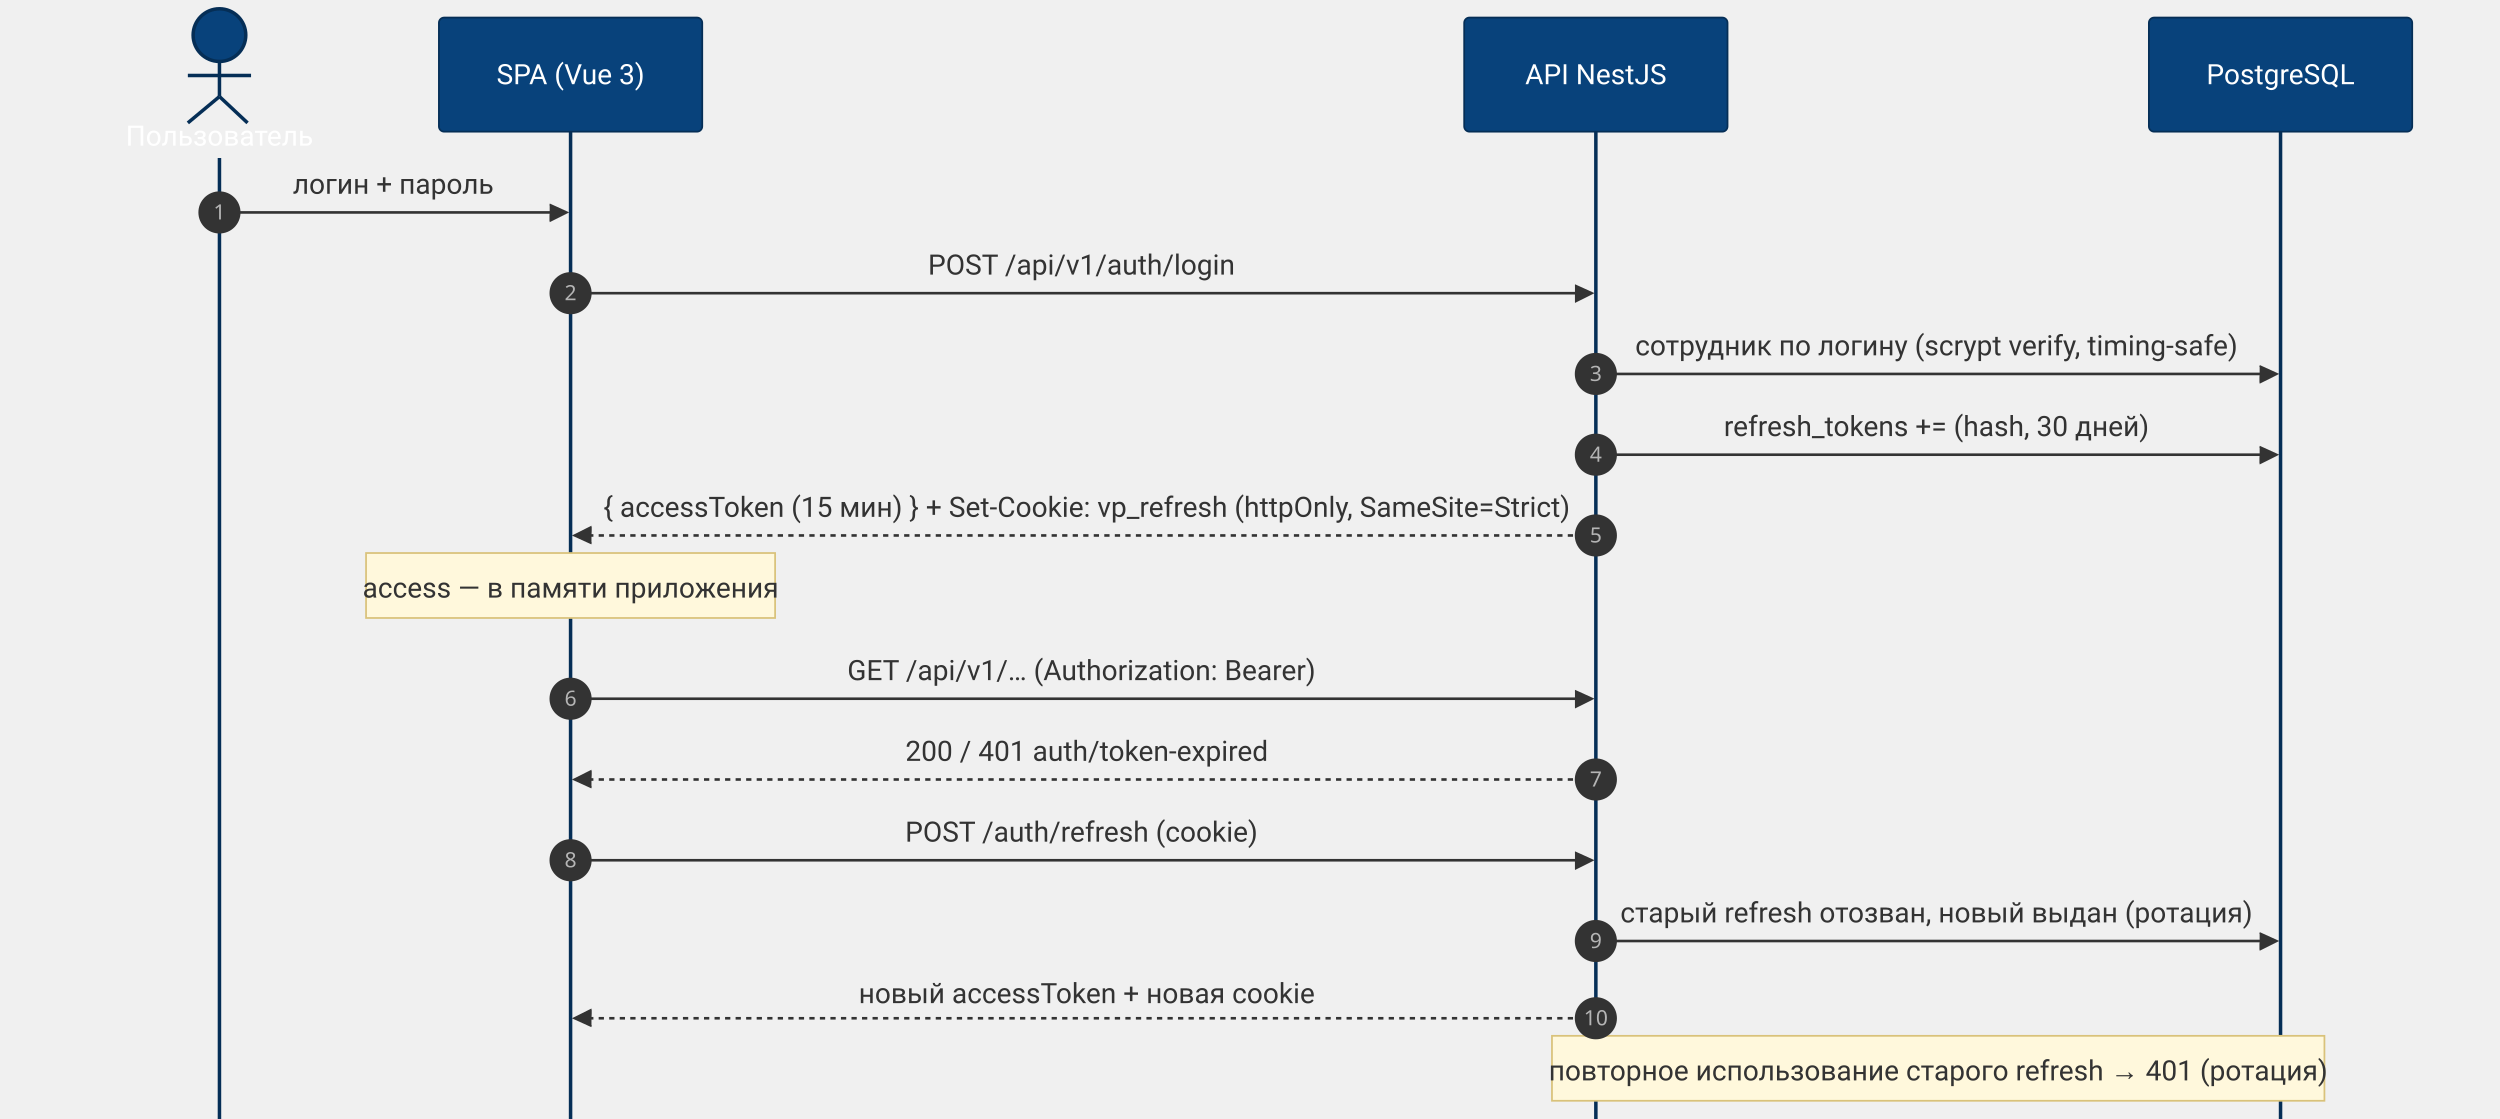
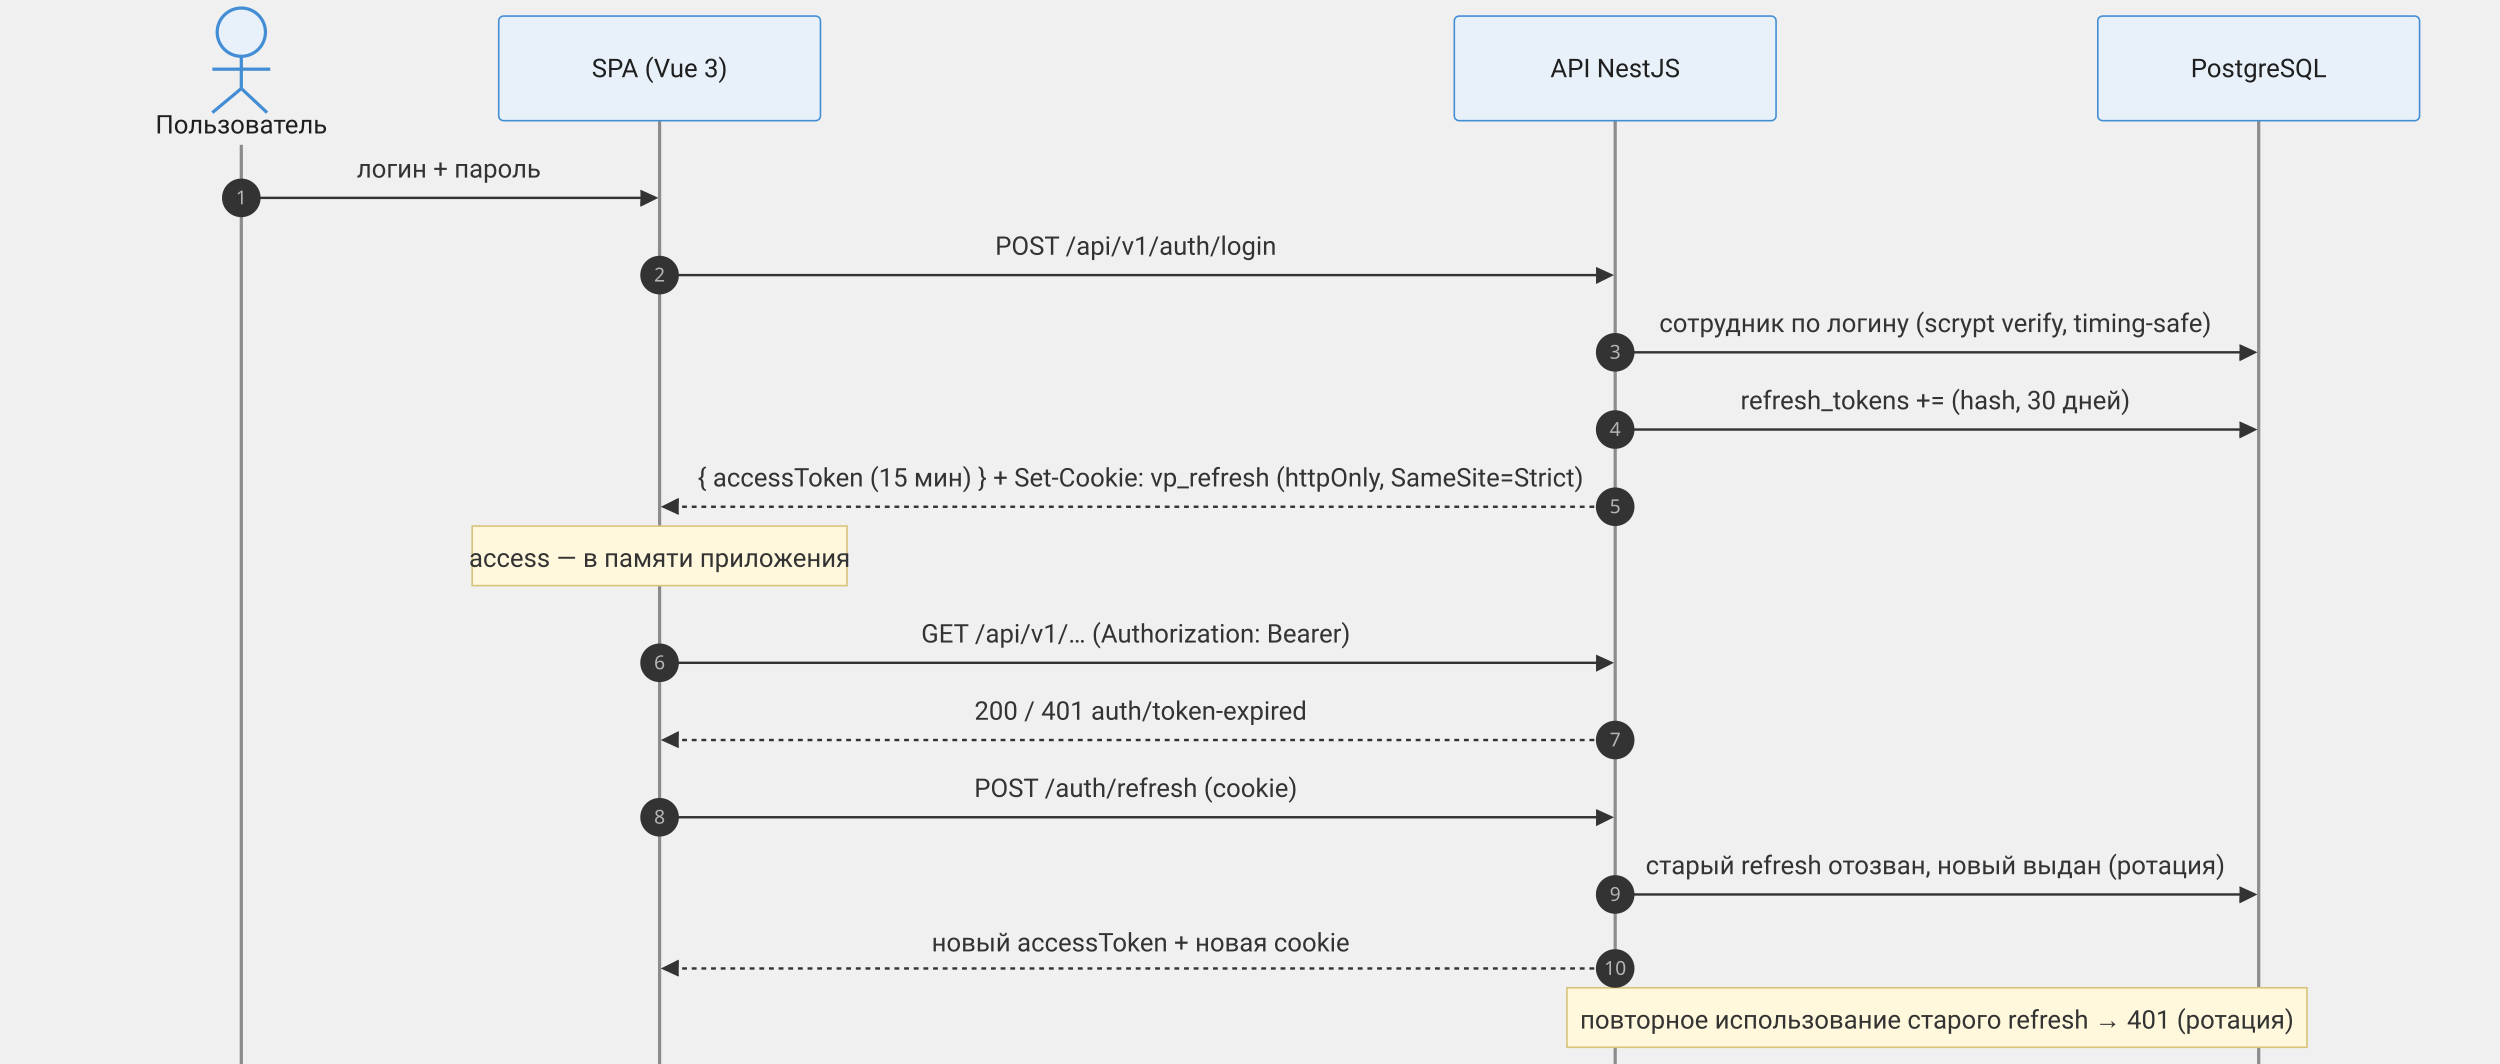
- <svg xmlns="http://www.w3.org/2000/svg" id="my-svg" width="100%" style="max-width: 1424px; background-color: white;" viewBox="-50 -10 1424 637" role="graphics-document document" aria-roledescription="sequence">
+ <svg xmlns="http://www.w3.org/2000/svg" id="my-svg" width="1554" height="661" viewBox="-50 -10 1554 661" role="graphics-document document" aria-roledescription="sequence" style="background-color: white;">
  <g>
-     <line id="actor3" x1="1249" y1="65" x2="1249" y2="2000" class="actor-line 200" stroke-width="0.5px" stroke="#999" name="DB" data-et="life-line" data-id="DB" />
+     <line id="actor3" x1="1354" y1="65" x2="1354" y2="2000" class="actor-line 200" stroke-width="0.5px" stroke="#999" name="DB" data-et="life-line" data-id="DB" />
    <g id="root-3" data-et="participant" data-type="participant" data-id="DB">
-       <rect x="1174" y="0" fill="#eaeaea" stroke="#666" width="150" height="65" name="DB" rx="3" ry="3" class="actor actor-top" />
-       <text x="1249" y="32.5" dominant-baseline="central" alignment-baseline="central" class="actor actor-box" style="text-anchor: middle; font-size: 16px; font-weight: 400;">
-         <tspan x="1249" dy="0">PostgreSQL</tspan>
+       <rect x="1254" y="0" fill="#eaeaea" stroke="#666" width="200" height="65" name="DB" rx="3" ry="3" class="actor actor-top" />
+       <text x="1354" y="32.5" dominant-baseline="central" alignment-baseline="central" class="actor actor-box" style="text-anchor: middle; font-size: 16px; font-weight: 400;">
+         <tspan x="1354" dy="0">PostgreSQL</tspan>
      </text>
    </g>
  </g>
  <g>
-     <line id="actor2" x1="859" y1="65" x2="859" y2="2000" class="actor-line 200" stroke-width="0.5px" stroke="#999" name="S" data-et="life-line" data-id="S" />
+     <line id="actor2" x1="954" y1="65" x2="954" y2="2000" class="actor-line 200" stroke-width="0.5px" stroke="#999" name="S" data-et="life-line" data-id="S" />
    <g id="root-2" data-et="participant" data-type="participant" data-id="S">
-       <rect x="784" y="0" fill="#eaeaea" stroke="#666" width="150" height="65" name="S" rx="3" ry="3" class="actor actor-top" />
-       <text x="859" y="32.5" dominant-baseline="central" alignment-baseline="central" class="actor actor-box" style="text-anchor: middle; font-size: 16px; font-weight: 400;">
-         <tspan x="859" dy="0">API NestJS</tspan>
+       <rect x="854" y="0" fill="#eaeaea" stroke="#666" width="200" height="65" name="S" rx="3" ry="3" class="actor actor-top" />
+       <text x="954" y="32.5" dominant-baseline="central" alignment-baseline="central" class="actor actor-box" style="text-anchor: middle; font-size: 16px; font-weight: 400;">
+         <tspan x="954" dy="0">API NestJS</tspan>
      </text>
    </g>
  </g>
  <g>
-     <line id="actor1" x1="275" y1="65" x2="275" y2="2000" class="actor-line 200" stroke-width="0.5px" stroke="#999" name="W" data-et="life-line" data-id="W" />
+     <line id="actor1" x1="360" y1="65" x2="360" y2="2000" class="actor-line 200" stroke-width="0.5px" stroke="#999" name="W" data-et="life-line" data-id="W" />
    <g id="root-1" data-et="participant" data-type="participant" data-id="W">
-       <rect x="200" y="0" fill="#eaeaea" stroke="#666" width="150" height="65" name="W" rx="3" ry="3" class="actor actor-top" />
-       <text x="275" y="32.5" dominant-baseline="central" alignment-baseline="central" class="actor actor-box" style="text-anchor: middle; font-size: 16px; font-weight: 400;">
-         <tspan x="275" dy="0">SPA (Vue 3)</tspan>
+       <rect x="260" y="0" fill="#eaeaea" stroke="#666" width="200" height="65" name="W" rx="3" ry="3" class="actor actor-top" />
+       <text x="360" y="32.5" dominant-baseline="central" alignment-baseline="central" class="actor actor-box" style="text-anchor: middle; font-size: 16px; font-weight: 400;">
+         <tspan x="360" dy="0">SPA (Vue 3)</tspan>
      </text>
    </g>
  </g>
  <g>
-     <line id="actor0" x1="75" y1="80" x2="75" y2="2000" class="actor-line 200" stroke-width="0.5px" stroke="#999" name="U" data-et="life-line" data-id="U" />
+     <line id="actor0" x1="100" y1="80" x2="100" y2="2000" class="actor-line 200" stroke-width="0.5px" stroke="#999" name="U" data-et="life-line" data-id="U" />
  </g>
-   <style>#my-svg{font-family:-apple-system,Segoe UI,Roboto,Arial,sans-serif;font-size:14px;fill:#1F1F1F;}@keyframes edge-animation-frame{from{stroke-dashoffset:0;}}@keyframes dash{to{stroke-dashoffset:0;}}#my-svg .edge-animation-slow{stroke-dasharray:9,5!important;stroke-dashoffset:900;animation:dash 50s linear infinite;stroke-linecap:round;}#my-svg .edge-animation-fast{stroke-dasharray:9,5!important;stroke-dashoffset:900;animation:dash 20s linear infinite;stroke-linecap:round;}#my-svg .error-icon{fill:hsl(30, 64.286%, 99.51%);}#my-svg .error-text{fill:rgb(0.446, 1.25, 2.054);stroke:rgb(0.446, 1.25, 2.054);}#my-svg .edge-thickness-normal{stroke-width:1px;}#my-svg .edge-thickness-thick{stroke-width:3.5px;}#my-svg .edge-pattern-solid{stroke-dasharray:0;}#my-svg .edge-thickness-invisible{stroke-width:0;fill:none;}#my-svg .edge-pattern-dashed{stroke-dasharray:3;}#my-svg .edge-pattern-dotted{stroke-dasharray:2;}#my-svg .marker{fill:#4A4A4A;stroke:#4A4A4A;}#my-svg .marker.cross{stroke:#4A4A4A;}#my-svg svg{font-family:-apple-system,Segoe UI,Roboto,Arial,sans-serif;font-size:14px;}#my-svg p{margin:0;}#my-svg .actor{stroke:#052E56;fill:#08427B;stroke-width:1;}#my-svg rect.actor.outer-path[data-look="neo"]{filter:drop-shadow( 1px 2px 2px rgba(185,185,185,1));}#my-svg rect.note[data-look="neo"]{stroke:#D9C27A;fill:#FFF8DC;filter:drop-shadow( 1px 2px 2px rgba(185,185,185,1));}#my-svg text.actor&gt;tspan{fill:#ffffff;stroke:none;}#my-svg .actor-line{stroke:#052E56;}#my-svg .innerArc{stroke-width:1.5;stroke-dasharray:none;}#my-svg .messageLine0{stroke-width:1.5;stroke-dasharray:none;stroke:#333333;}#my-svg .messageLine1{stroke-width:1.5;stroke-dasharray:2,2;stroke:#333333;}#my-svg [id$="-arrowhead"] path{fill:#333333;stroke:#333333;}#my-svg .sequenceNumber{fill:#b5b5b5;}#my-svg [id$="-sequencenumber"]{fill:#333333;}#my-svg [id$="-crosshead"] path{fill:#333333;stroke:#333333;}#my-svg .messageText{fill:#333333;stroke:none;}#my-svg .labelBox{stroke:#052E56;fill:#08427B;filter:none;}#my-svg .labelText,#my-svg .labelText&gt;tspan{fill:#ffffff;stroke:none;}#my-svg .loopText,#my-svg .loopText&gt;tspan{fill:#ffffff;stroke:none;}#my-svg .sectionTitle,#my-svg .sectionTitle&gt;tspan{fill:#ffffff;stroke:none;}#my-svg .loopLine{stroke-width:2px;stroke-dasharray:2,2;stroke:#052E56;fill:#052E56;}#my-svg .note{stroke:#D9C27A;fill:#FFF8DC;}#my-svg .noteText,#my-svg .noteText&gt;tspan{fill:#333;stroke:none;font-weight:normal;}#my-svg .activation0{fill:hsl(90, 64.286%, 94.51%);stroke:hsl(90, 64.286%, 84.51%);}#my-svg .activation1{fill:hsl(90, 64.286%, 94.51%);stroke:hsl(90, 64.286%, 84.51%);}#my-svg .activation2{fill:hsl(90, 64.286%, 94.51%);stroke:hsl(90, 64.286%, 84.51%);}#my-svg .actorPopupMenu{position:absolute;}#my-svg .actorPopupMenuPanel{position:absolute;fill:#08427B;box-shadow:0px 8px 16px 0px rgba(0,0,0,0.2);filter:drop-shadow(3px 5px 2px rgb(0 0 0 / 0.4));}#my-svg .actor-man circle,#my-svg line{fill:#08427B;stroke-width:2px;}#my-svg g rect.rect{filter:drop-shadow( 1px 2px 2px rgba(185,185,185,1));stroke:#438DD5;}#my-svg .node .neo-node{stroke:#438DD5;}#my-svg [data-look="neo"].node rect,#my-svg [data-look="neo"].cluster rect,#my-svg [data-look="neo"].node polygon{stroke:url(#my-svg-gradient);filter:drop-shadow( 1px 2px 2px rgba(185,185,185,1));}#my-svg [data-look="neo"].swimlane.cluster rect{filter:none;}#my-svg [data-look="neo"].node path{stroke:url(#my-svg-gradient);stroke-width:1px;}#my-svg [data-look="neo"].node .outer-path{filter:drop-shadow( 1px 2px 2px rgba(185,185,185,1));}#my-svg [data-look="neo"].node .neo-line path{stroke:#438DD5;filter:none;}#my-svg [data-look="neo"].node circle{stroke:url(#my-svg-gradient);filter:drop-shadow( 1px 2px 2px rgba(185,185,185,1));}#my-svg [data-look="neo"].node circle .state-start{fill:#000000;}#my-svg [data-look="neo"].icon-shape .icon{fill:url(#my-svg-gradient);filter:drop-shadow( 1px 2px 2px rgba(185,185,185,1));}#my-svg [data-look="neo"].icon-shape .icon-neo path{stroke:url(#my-svg-gradient);filter:drop-shadow( 1px 2px 2px rgba(185,185,185,1));}#my-svg :root{--mermaid-font-family:"trebuchet ms",verdana,arial,sans-serif;}</style>
+   <style>#my-svg{font-family:-apple-system,'Segoe UI',Roboto,Arial,sans-serif;font-size:15px;fill:#1F1F1F;}@keyframes edge-animation-frame{from{stroke-dashoffset:0;}}@keyframes dash{to{stroke-dashoffset:0;}}#my-svg .edge-animation-slow{stroke-dasharray:9,5!important;stroke-dashoffset:900;animation:dash 50s linear infinite;stroke-linecap:round;}#my-svg .edge-animation-fast{stroke-dasharray:9,5!important;stroke-dashoffset:900;animation:dash 20s linear infinite;stroke-linecap:round;}#my-svg .error-icon{fill:hsl(30, 64.286%, 99.51%);}#my-svg .error-text{fill:rgb(0.446, 1.25, 2.054);stroke:rgb(0.446, 1.25, 2.054);}#my-svg .edge-thickness-normal{stroke-width:1px;}#my-svg .edge-thickness-thick{stroke-width:3.5px;}#my-svg .edge-pattern-solid{stroke-dasharray:0;}#my-svg .edge-thickness-invisible{stroke-width:0;fill:none;}#my-svg .edge-pattern-dashed{stroke-dasharray:3;}#my-svg .edge-pattern-dotted{stroke-dasharray:2;}#my-svg .marker{fill:#4A4A4A;stroke:#4A4A4A;}#my-svg .marker.cross{stroke:#4A4A4A;}#my-svg svg{font-family:-apple-system,'Segoe UI',Roboto,Arial,sans-serif;font-size:15px;}#my-svg p{margin:0;}#my-svg .actor{stroke:#438DD5;fill:#E8F1FA;stroke-width:1;}#my-svg rect.actor.outer-path[data-look="neo"]{filter:drop-shadow( 1px 2px 2px rgba(185,185,185,1));}#my-svg rect.note[data-look="neo"]{stroke:#D9C27A;fill:#FFF8DC;filter:drop-shadow( 1px 2px 2px rgba(185,185,185,1));}#my-svg text.actor&gt;tspan{fill:#1F1F1F;stroke:none;}#my-svg .actor-line{stroke:#8C8C8C;}#my-svg .innerArc{stroke-width:1.5;stroke-dasharray:none;}#my-svg .messageLine0{stroke-width:1.5;stroke-dasharray:none;stroke:#333333;}#my-svg .messageLine1{stroke-width:1.5;stroke-dasharray:2,2;stroke:#333333;}#my-svg [id$="-arrowhead"] path{fill:#333333;stroke:#333333;}#my-svg .sequenceNumber{fill:#b5b5b5;}#my-svg [id$="-sequencenumber"]{fill:#333333;}#my-svg [id$="-crosshead"] path{fill:#333333;stroke:#333333;}#my-svg .messageText{fill:#333333;stroke:none;}#my-svg .labelBox{stroke:#438DD5;fill:#E8F1FA;filter:none;}#my-svg .labelText,#my-svg .labelText&gt;tspan{fill:#1F1F1F;stroke:none;}#my-svg .loopText,#my-svg .loopText&gt;tspan{fill:#1F1F1F;stroke:none;}#my-svg .sectionTitle,#my-svg .sectionTitle&gt;tspan{fill:#1F1F1F;stroke:none;}#my-svg .loopLine{stroke-width:2px;stroke-dasharray:2,2;stroke:#438DD5;fill:#438DD5;}#my-svg .note{stroke:#D9C27A;fill:#FFF8DC;}#my-svg .noteText,#my-svg .noteText&gt;tspan{fill:#333333;stroke:none;font-weight:normal;}#my-svg .activation0{fill:#dde8f5;stroke:hsl(90, 64.286%, 84.51%);}#my-svg .activation1{fill:#dde8f5;stroke:hsl(90, 64.286%, 84.51%);}#my-svg .activation2{fill:#dde8f5;stroke:hsl(90, 64.286%, 84.51%);}#my-svg .actorPopupMenu{position:absolute;}#my-svg .actorPopupMenuPanel{position:absolute;fill:#E8F1FA;box-shadow:0px 8px 16px 0px rgba(0,0,0,0.2);filter:drop-shadow(3px 5px 2px rgb(0 0 0 / 0.4));}#my-svg .actor-man circle,#my-svg line{fill:#E8F1FA;stroke-width:2px;}#my-svg g rect.rect{filter:drop-shadow( 1px 2px 2px rgba(185,185,185,1));stroke:#438DD5;}#my-svg .node .neo-node{stroke:#438DD5;}#my-svg [data-look="neo"].node rect,#my-svg [data-look="neo"].cluster rect,#my-svg [data-look="neo"].node polygon{stroke:url(#my-svg-gradient);filter:drop-shadow( 1px 2px 2px rgba(185,185,185,1));}#my-svg [data-look="neo"].swimlane.cluster rect{filter:none;}#my-svg [data-look="neo"].node path{stroke:url(#my-svg-gradient);stroke-width:1px;}#my-svg [data-look="neo"].node .outer-path{filter:drop-shadow( 1px 2px 2px rgba(185,185,185,1));}#my-svg [data-look="neo"].node .neo-line path{stroke:#438DD5;filter:none;}#my-svg [data-look="neo"].node circle{stroke:url(#my-svg-gradient);filter:drop-shadow( 1px 2px 2px rgba(185,185,185,1));}#my-svg [data-look="neo"].node circle .state-start{fill:#000000;}#my-svg [data-look="neo"].icon-shape .icon{fill:url(#my-svg-gradient);filter:drop-shadow( 1px 2px 2px rgba(185,185,185,1));}#my-svg [data-look="neo"].icon-shape .icon-neo path{stroke:url(#my-svg-gradient);filter:drop-shadow( 1px 2px 2px rgba(185,185,185,1));}#my-svg :root{--mermaid-font-family:"trebuchet ms",verdana,arial,sans-serif;}</style>
  <g />
  <defs>
    <symbol id="my-svg-computer" width="24" height="24">
      <path transform="scale(.5)" d="M2 2v13h20v-13h-20zm18 11h-16v-9h16v9zm-10.228 6l.466-1h3.524l.467 1h-4.457zm14.228 3h-24l2-6h2.104l-1.33 4h18.45l-1.297-4h2.073l2 6zm-5-10h-14v-7h14v7z" />
    </symbol>
  </defs>
  <defs>
    <symbol id="my-svg-database" fill-rule="evenodd" clip-rule="evenodd">
      <path transform="scale(.5)" d="M12.258.001l.256.004.255.005.253.008.251.01.249.012.247.015.246.016.242.019.241.02.239.023.236.024.233.027.231.028.229.031.225.032.223.034.22.036.217.038.214.04.211.041.208.043.205.045.201.046.198.048.194.05.191.051.187.053.183.054.18.056.175.057.172.059.168.06.163.061.16.063.155.064.15.066.074.033.073.033.071.034.07.034.069.035.068.035.067.035.066.035.064.036.064.036.062.036.06.036.06.037.058.037.058.037.055.038.055.038.053.038.052.038.051.039.05.039.048.039.047.039.045.04.044.04.043.04.041.04.04.041.039.041.037.041.036.041.034.041.033.042.032.042.03.042.029.042.027.042.026.043.024.043.023.043.021.043.02.043.018.044.017.043.015.044.013.044.012.044.011.045.009.044.007.045.006.045.004.045.002.045.001.045v17l-.001.045-.002.045-.004.045-.006.045-.007.045-.009.044-.011.045-.012.044-.013.044-.015.044-.017.043-.018.044-.02.043-.021.043-.023.043-.024.043-.026.043-.027.042-.029.042-.03.042-.032.042-.033.042-.034.041-.036.041-.037.041-.039.041-.04.041-.041.04-.043.04-.044.04-.045.04-.047.039-.048.039-.05.039-.051.039-.052.038-.053.038-.055.038-.055.038-.058.037-.058.037-.06.037-.06.036-.062.036-.064.036-.064.036-.066.035-.067.035-.068.035-.069.035-.07.034-.071.034-.073.033-.074.033-.15.066-.155.064-.16.063-.163.061-.168.06-.172.059-.175.057-.18.056-.183.054-.187.053-.191.051-.194.05-.198.048-.201.046-.205.045-.208.043-.211.041-.214.04-.217.038-.22.036-.223.034-.225.032-.229.031-.231.028-.233.027-.236.024-.239.023-.241.02-.242.019-.246.016-.247.015-.249.012-.251.01-.253.008-.255.005-.256.004-.258.001-.258-.001-.256-.004-.255-.005-.253-.008-.251-.01-.249-.012-.247-.015-.245-.016-.243-.019-.241-.02-.238-.023-.236-.024-.234-.027-.231-.028-.228-.031-.226-.032-.223-.034-.22-.036-.217-.038-.214-.04-.211-.041-.208-.043-.204-.045-.201-.046-.198-.048-.195-.05-.19-.051-.187-.053-.184-.054-.179-.056-.176-.057-.172-.059-.167-.06-.164-.061-.159-.063-.155-.064-.151-.066-.074-.033-.072-.033-.072-.034-.07-.034-.069-.035-.068-.035-.067-.035-.066-.035-.064-.036-.063-.036-.062-.036-.061-.036-.06-.037-.058-.037-.057-.037-.056-.038-.055-.038-.053-.038-.052-.038-.051-.039-.049-.039-.049-.039-.046-.039-.046-.04-.044-.04-.043-.04-.041-.04-.04-.041-.039-.041-.037-.041-.036-.041-.034-.041-.033-.042-.032-.042-.03-.042-.029-.042-.027-.042-.026-.043-.024-.043-.023-.043-.021-.043-.02-.043-.018-.044-.017-.043-.015-.044-.013-.044-.012-.044-.011-.045-.009-.044-.007-.045-.006-.045-.004-.045-.002-.045-.001-.045v-17l.001-.045.002-.045.004-.045.006-.045.007-.045.009-.044.011-.045.012-.044.013-.044.015-.044.017-.043.018-.044.02-.043.021-.043.023-.043.024-.043.026-.043.027-.042.029-.042.03-.042.032-.042.033-.042.034-.041.036-.041.037-.041.039-.041.04-.041.041-.04.043-.04.044-.04.046-.04.046-.039.049-.039.049-.039.051-.039.052-.038.053-.038.055-.038.056-.038.057-.037.058-.037.06-.037.061-.036.062-.036.063-.036.064-.036.066-.035.067-.035.068-.035.069-.035.07-.034.072-.034.072-.033.074-.033.151-.066.155-.064.159-.063.164-.061.167-.06.172-.059.176-.057.179-.056.184-.054.187-.053.19-.051.195-.05.198-.048.201-.046.204-.045.208-.043.211-.041.214-.04.217-.038.22-.036.223-.034.226-.032.228-.031.231-.028.234-.027.236-.024.238-.023.241-.02.243-.019.245-.016.247-.015.249-.012.251-.01.253-.008.255-.005.256-.004.258-.001.258.001zm-9.258 20.499v.01l.001.021.003.021.004.022.005.021.006.022.007.022.009.023.01.022.011.023.012.023.013.023.015.023.016.024.017.023.018.024.019.024.021.024.022.025.023.024.024.025.052.049.056.05.061.051.066.051.07.051.075.051.079.052.084.052.088.052.092.052.097.052.102.051.105.052.11.052.114.051.119.051.123.051.127.05.131.05.135.05.139.048.144.049.147.047.152.047.155.047.16.045.163.045.167.043.171.043.176.041.178.041.183.039.187.039.19.037.194.035.197.035.202.033.204.031.209.03.212.029.216.027.219.025.222.024.226.021.23.02.233.018.236.016.24.015.243.012.246.01.249.008.253.005.256.004.259.001.26-.001.257-.004.254-.005.25-.008.247-.011.244-.012.241-.014.237-.016.233-.018.231-.021.226-.021.224-.024.22-.026.216-.027.212-.028.21-.031.205-.031.202-.034.198-.034.194-.036.191-.037.187-.039.183-.04.179-.04.175-.042.172-.043.168-.044.163-.045.16-.046.155-.046.152-.047.148-.048.143-.049.139-.049.136-.05.131-.05.126-.05.123-.051.118-.052.114-.051.11-.052.106-.052.101-.052.096-.052.092-.052.088-.053.083-.051.079-.052.074-.052.07-.051.065-.051.06-.051.056-.05.051-.05.023-.024.023-.025.021-.024.02-.024.019-.024.018-.024.017-.024.015-.023.014-.024.013-.023.012-.023.01-.023.01-.022.008-.022.006-.022.006-.022.004-.022.004-.021.001-.021.001-.021v-4.127l-.077.055-.08.053-.083.054-.085.053-.087.052-.09.052-.093.051-.095.05-.097.05-.1.049-.102.049-.105.048-.106.047-.109.047-.111.046-.114.045-.115.045-.118.044-.12.043-.122.042-.124.042-.126.041-.128.04-.13.04-.132.038-.134.038-.135.037-.138.037-.139.035-.142.035-.143.034-.144.033-.147.032-.148.031-.15.03-.151.03-.153.029-.154.027-.156.027-.158.026-.159.025-.161.024-.162.023-.163.022-.165.021-.166.02-.167.019-.169.018-.169.017-.171.016-.173.015-.173.014-.175.013-.175.012-.177.011-.178.01-.179.008-.179.008-.181.006-.182.005-.182.004-.184.003-.184.002h-.37l-.184-.002-.184-.003-.182-.004-.182-.005-.181-.006-.179-.008-.179-.008-.178-.01-.176-.011-.176-.012-.175-.013-.173-.014-.172-.015-.171-.016-.17-.017-.169-.018-.167-.019-.166-.02-.165-.021-.163-.022-.162-.023-.161-.024-.159-.025-.157-.026-.156-.027-.155-.027-.153-.029-.151-.03-.15-.03-.148-.031-.146-.032-.145-.033-.143-.034-.141-.035-.14-.035-.137-.037-.136-.037-.134-.038-.132-.038-.13-.04-.128-.04-.126-.041-.124-.042-.122-.042-.12-.044-.117-.043-.116-.045-.113-.045-.112-.046-.109-.047-.106-.047-.105-.048-.102-.049-.1-.049-.097-.05-.095-.05-.093-.052-.09-.051-.087-.052-.085-.053-.083-.054-.08-.054-.077-.054v4.127zm0-5.654v.011l.001.021.003.021.004.021.005.022.006.022.007.022.009.022.01.022.011.023.012.023.013.023.015.024.016.023.017.024.018.024.019.024.021.024.022.024.023.025.024.024.052.05.056.05.061.05.066.051.07.051.075.052.079.051.084.052.088.052.092.052.097.052.102.052.105.052.11.051.114.051.119.052.123.05.127.051.131.05.135.049.139.049.144.048.147.048.152.047.155.046.16.045.163.045.167.044.171.042.176.042.178.04.183.04.187.038.19.037.194.036.197.034.202.033.204.032.209.03.212.028.216.027.219.025.222.024.226.022.23.02.233.018.236.016.24.014.243.012.246.01.249.008.253.006.256.003.259.001.26-.001.257-.003.254-.006.25-.008.247-.01.244-.012.241-.015.237-.016.233-.018.231-.02.226-.022.224-.024.22-.025.216-.027.212-.029.21-.03.205-.032.202-.033.198-.035.194-.036.191-.037.187-.039.183-.039.179-.041.175-.042.172-.043.168-.044.163-.045.16-.045.155-.047.152-.047.148-.048.143-.048.139-.05.136-.049.131-.05.126-.051.123-.051.118-.051.114-.052.11-.052.106-.052.101-.052.096-.052.092-.052.088-.052.083-.052.079-.052.074-.051.07-.052.065-.051.06-.05.056-.051.051-.049.023-.025.023-.024.021-.025.02-.024.019-.024.018-.024.017-.024.015-.023.014-.023.013-.024.012-.022.01-.023.01-.023.008-.022.006-.022.006-.022.004-.021.004-.022.001-.021.001-.021v-4.139l-.077.054-.08.054-.083.054-.085.052-.087.053-.09.051-.093.051-.095.051-.097.05-.1.049-.102.049-.105.048-.106.047-.109.047-.111.046-.114.045-.115.044-.118.044-.12.044-.122.042-.124.042-.126.041-.128.04-.13.039-.132.039-.134.038-.135.037-.138.036-.139.036-.142.035-.143.033-.144.033-.147.033-.148.031-.15.03-.151.03-.153.028-.154.028-.156.027-.158.026-.159.025-.161.024-.162.023-.163.022-.165.021-.166.02-.167.019-.169.018-.169.017-.171.016-.173.015-.173.014-.175.013-.175.012-.177.011-.178.009-.179.009-.179.007-.181.007-.182.005-.182.004-.184.003-.184.002h-.37l-.184-.002-.184-.003-.182-.004-.182-.005-.181-.007-.179-.007-.179-.009-.178-.009-.176-.011-.176-.012-.175-.013-.173-.014-.172-.015-.171-.016-.17-.017-.169-.018-.167-.019-.166-.02-.165-.021-.163-.022-.162-.023-.161-.024-.159-.025-.157-.026-.156-.027-.155-.028-.153-.028-.151-.03-.15-.03-.148-.031-.146-.033-.145-.033-.143-.033-.141-.035-.14-.036-.137-.036-.136-.037-.134-.038-.132-.039-.13-.039-.128-.04-.126-.041-.124-.042-.122-.043-.12-.043-.117-.044-.116-.044-.113-.046-.112-.046-.109-.046-.106-.047-.105-.048-.102-.049-.1-.049-.097-.05-.095-.051-.093-.051-.09-.051-.087-.053-.085-.052-.083-.054-.08-.054-.077-.054v4.139zm0-5.666v.011l.001.02.003.022.004.021.005.022.006.021.007.022.009.023.01.022.011.023.012.023.013.023.015.023.016.024.017.024.018.023.019.024.021.025.022.024.023.024.024.025.052.05.056.05.061.05.066.051.07.051.075.052.079.051.084.052.088.052.092.052.097.052.102.052.105.051.11.052.114.051.119.051.123.051.127.05.131.05.135.05.139.049.144.048.147.048.152.047.155.046.16.045.163.045.167.043.171.043.176.042.178.04.183.04.187.038.19.037.194.036.197.034.202.033.204.032.209.03.212.028.216.027.219.025.222.024.226.021.23.02.233.018.236.017.24.014.243.012.246.01.249.008.253.006.256.003.259.001.26-.001.257-.003.254-.006.25-.008.247-.01.244-.013.241-.014.237-.016.233-.018.231-.02.226-.022.224-.024.22-.025.216-.027.212-.029.21-.03.205-.032.202-.033.198-.035.194-.036.191-.037.187-.039.183-.039.179-.041.175-.042.172-.043.168-.044.163-.045.16-.045.155-.047.152-.047.148-.048.143-.049.139-.049.136-.049.131-.051.126-.05.123-.051.118-.052.114-.051.11-.052.106-.052.101-.052.096-.052.092-.052.088-.052.083-.052.079-.052.074-.052.07-.051.065-.051.06-.051.056-.05.051-.049.023-.025.023-.025.021-.024.02-.024.019-.024.018-.024.017-.024.015-.023.014-.024.013-.023.012-.023.01-.022.01-.023.008-.022.006-.022.006-.022.004-.022.004-.021.001-.021.001-.021v-4.153l-.077.054-.08.054-.083.053-.085.053-.087.053-.09.051-.093.051-.095.051-.097.05-.1.049-.102.048-.105.048-.106.048-.109.046-.111.046-.114.046-.115.044-.118.044-.12.043-.122.043-.124.042-.126.041-.128.04-.13.039-.132.039-.134.038-.135.037-.138.036-.139.036-.142.034-.143.034-.144.033-.147.032-.148.032-.15.03-.151.03-.153.028-.154.028-.156.027-.158.026-.159.024-.161.024-.162.023-.163.023-.165.021-.166.02-.167.019-.169.018-.169.017-.171.016-.173.015-.173.014-.175.013-.175.012-.177.01-.178.01-.179.009-.179.007-.181.006-.182.006-.182.004-.184.003-.184.001-.185.001-.185-.001-.184-.001-.184-.003-.182-.004-.182-.006-.181-.006-.179-.007-.179-.009-.178-.01-.176-.01-.176-.012-.175-.013-.173-.014-.172-.015-.171-.016-.17-.017-.169-.018-.167-.019-.166-.02-.165-.021-.163-.023-.162-.023-.161-.024-.159-.024-.157-.026-.156-.027-.155-.028-.153-.028-.151-.03-.15-.03-.148-.032-.146-.032-.145-.033-.143-.034-.141-.034-.14-.036-.137-.036-.136-.037-.134-.038-.132-.039-.13-.039-.128-.041-.126-.041-.124-.041-.122-.043-.12-.043-.117-.044-.116-.044-.113-.046-.112-.046-.109-.046-.106-.048-.105-.048-.102-.048-.1-.05-.097-.049-.095-.051-.093-.051-.09-.052-.087-.052-.085-.053-.083-.053-.08-.054-.077-.054v4.153zm8.74-8.179l-.257.004-.254.005-.25.008-.247.011-.244.012-.241.014-.237.016-.233.018-.231.021-.226.022-.224.023-.22.026-.216.027-.212.028-.21.031-.205.032-.202.033-.198.034-.194.036-.191.038-.187.038-.183.04-.179.041-.175.042-.172.043-.168.043-.163.045-.16.046-.155.046-.152.048-.148.048-.143.048-.139.049-.136.05-.131.05-.126.051-.123.051-.118.051-.114.052-.11.052-.106.052-.101.052-.096.052-.092.052-.088.052-.083.052-.079.052-.074.051-.07.052-.065.051-.06.05-.056.05-.051.05-.023.025-.023.024-.021.024-.02.025-.019.024-.018.024-.017.023-.015.024-.014.023-.013.023-.012.023-.01.023-.01.022-.008.022-.006.023-.006.021-.004.022-.004.021-.001.021-.001.021.001.021.001.021.004.021.004.022.006.021.006.023.008.022.01.022.01.023.012.023.013.023.014.023.015.024.017.023.018.024.019.024.02.025.021.024.023.024.023.025.051.05.056.05.06.05.065.051.07.052.074.051.079.052.083.052.088.052.092.052.096.052.101.052.106.052.11.052.114.052.118.051.123.051.126.051.131.05.136.05.139.049.143.048.148.048.152.048.155.046.16.046.163.045.168.043.172.043.175.042.179.041.183.04.187.038.191.038.194.036.198.034.202.033.205.032.21.031.212.028.216.027.22.026.224.023.226.022.231.021.233.018.237.016.241.014.244.012.247.011.25.008.254.005.257.004.26.001.26-.001.257-.004.254-.005.25-.008.247-.011.244-.012.241-.014.237-.016.233-.018.231-.021.226-.022.224-.023.22-.026.216-.027.212-.028.21-.031.205-.032.202-.033.198-.034.194-.036.191-.038.187-.038.183-.04.179-.041.175-.042.172-.043.168-.043.163-.045.16-.046.155-.046.152-.048.148-.048.143-.048.139-.049.136-.05.131-.05.126-.051.123-.051.118-.051.114-.052.11-.052.106-.052.101-.052.096-.052.092-.052.088-.052.083-.052.079-.052.074-.051.07-.052.065-.051.06-.05.056-.05.051-.05.023-.025.023-.024.021-.024.02-.025.019-.024.018-.024.017-.023.015-.024.014-.023.013-.023.012-.023.01-.023.01-.022.008-.022.006-.023.006-.021.004-.022.004-.021.001-.021.001-.021-.001-.021-.001-.021-.004-.021-.004-.022-.006-.021-.006-.023-.008-.022-.01-.022-.01-.023-.012-.023-.013-.023-.014-.023-.015-.024-.017-.023-.018-.024-.019-.024-.02-.025-.021-.024-.023-.024-.023-.025-.051-.05-.056-.05-.06-.05-.065-.051-.07-.052-.074-.051-.079-.052-.083-.052-.088-.052-.092-.052-.096-.052-.101-.052-.106-.052-.11-.052-.114-.052-.118-.051-.123-.051-.126-.051-.131-.05-.136-.05-.139-.049-.143-.048-.148-.048-.152-.048-.155-.046-.16-.046-.163-.045-.168-.043-.172-.043-.175-.042-.179-.041-.183-.04-.187-.038-.191-.038-.194-.036-.198-.034-.202-.033-.205-.032-.21-.031-.212-.028-.216-.027-.22-.026-.224-.023-.226-.022-.231-.021-.233-.018-.237-.016-.241-.014-.244-.012-.247-.011-.25-.008-.254-.005-.257-.004-.26-.001-.26.001z" />
    </symbol>
  </defs>
  <defs>
    <symbol id="my-svg-clock" width="24" height="24">
      <path transform="scale(.5)" d="M12 2c5.514 0 10 4.486 10 10s-4.486 10-10 10-10-4.486-10-10 4.486-10 10-10zm0-2c-6.627 0-12 5.373-12 12s5.373 12 12 12 12-5.373 12-12-5.373-12-12-12zm5.848 12.459c.202.038.202.333.001.372-1.907.361-6.045 1.111-6.547 1.111-.719 0-1.301-.582-1.301-1.301 0-.512.77-5.447 1.125-7.445.034-.192.312-.181.343.014l.985 6.238 5.394 1.011z" />
    </symbol>
  </defs>
  <defs>
    <marker id="my-svg-arrowhead" refX="7.9" refY="5" markerUnits="userSpaceOnUse" markerWidth="12" markerHeight="12" orient="auto-start-reverse">
      <path d="M -1 0 L 10 5 L 0 10 z" />
    </marker>
  </defs>
  <defs>
    <marker id="my-svg-crosshead" markerWidth="15" markerHeight="8" orient="auto" refX="4" refY="4.5">
      <path fill="none" stroke="#000000" stroke-width="1pt" d="M 1,2 L 6,7 M 6,2 L 1,7" style="stroke-dasharray: 0, 0;" />
    </marker>
  </defs>
  <defs>
    <marker id="my-svg-filled-head" refX="15.5" refY="7" markerWidth="20" markerHeight="28" orient="auto">
      <path d="M 18,7 L9,13 L14,7 L9,1 Z" />
    </marker>
  </defs>
  <defs>
    <marker id="my-svg-sequencenumber" refX="15" refY="15" markerWidth="60" markerHeight="40" orient="auto">
      <circle cx="15" cy="15" r="6" />
    </marker>
  </defs>
  <defs>
    <marker id="my-svg-solidTopArrowHead" refX="7.9" refY="7.25" markerUnits="userSpaceOnUse" markerWidth="12" markerHeight="12" orient="auto-start-reverse">
      <path d="M 0 0 L 10 8 L 0 8 z" />
    </marker>
  </defs>
  <defs>
    <marker id="my-svg-solidBottomArrowHead" refX="7.9" refY="0.75" markerUnits="userSpaceOnUse" markerWidth="12" markerHeight="12" orient="auto-start-reverse">
      <path d="M 0 0 L 10 0 L 0 8 z" />
    </marker>
  </defs>
  <defs>
    <marker id="my-svg-stickTopArrowHead" refX="7.5" refY="7" markerUnits="userSpaceOnUse" markerWidth="12" markerHeight="12" orient="auto-start-reverse">
      <path d="M 0 0 L 7 7" stroke="black" stroke-width="1.5" fill="none" />
    </marker>
  </defs>
  <defs>
    <marker id="my-svg-stickBottomArrowHead" refX="7.5" refY="0" markerUnits="userSpaceOnUse" markerWidth="12" markerHeight="12" orient="auto-start-reverse">
      <path d="M 0 7 L 7 0" stroke="black" stroke-width="1.5" fill="none" />
    </marker>
  </defs>
  <g data-et="note" data-id="i6">
-     <rect x="158.5" y="305" fill="#EDF2AE" stroke="#666" width="233" height="37" class="note" />
-     <text x="275" y="310" text-anchor="middle" dominant-baseline="middle" alignment-baseline="middle" class="noteText" dy="1em" style="font-size: 16px; font-weight: 400;">
-       <tspan x="275">access — в памяти приложения</tspan>
+     <rect x="243.5" y="317" fill="#EDF2AE" stroke="#666" width="233" height="37" class="note" />
+     <text x="360" y="322" text-anchor="middle" dominant-baseline="middle" alignment-baseline="middle" class="noteText" dy="1em" style="font-size: 16px; font-weight: 400;">
+       <tspan x="360">access — в памяти приложения</tspan>
    </text>
  </g>
  <g data-et="note" data-id="i12">
-     <rect x="834" y="580" fill="#EDF2AE" stroke="#666" width="440" height="37" class="note" />
-     <text x="1054" y="585" text-anchor="middle" dominant-baseline="middle" alignment-baseline="middle" class="noteText" dy="1em" style="font-size: 16px; font-weight: 400;">
-       <tspan x="1054">повторное использование старого refresh → 401 (ротация)</tspan>
+     <rect x="924" y="604" fill="#EDF2AE" stroke="#666" width="460" height="37" class="note" />
+     <text x="1154" y="609" text-anchor="middle" dominant-baseline="middle" alignment-baseline="middle" class="noteText" dy="1em" style="font-size: 16px; font-weight: 400;">
+       <tspan x="1154">повторное использование старого refresh → 401 (ротация)</tspan>
    </text>
  </g>
-   <g class="actor-man actor-top" name="U" data-et="participant" data-type="actor" data-id="U" style="stroke: rgb(5, 46, 86);">
-     <line id="actor-man-torso0" x1="75" y1="25" x2="75" y2="45" />
-     <line id="actor-man-arms0" x1="57" y1="33" x2="93" y2="33" />
-     <line x1="57" y1="60" x2="75" y2="45" />
-     <line x1="75" y1="45" x2="91" y2="60" />
-     <circle cx="75" cy="10" r="15" width="150" height="65" />
-     <text x="75" y="67.5" dominant-baseline="central" alignment-baseline="central" class="actor actor-man" style="text-anchor: middle; font-size: 16px; font-weight: 400;">
-       <tspan x="75" dy="0">Пользователь</tspan>
+   <g class="actor-man actor-top" name="U" data-et="participant" data-type="actor" data-id="U" style="stroke: rgb(67, 141, 213);">
+     <line id="actor-man-torso0" x1="100" y1="25" x2="100" y2="45" />
+     <line id="actor-man-arms0" x1="82" y1="33" x2="118" y2="33" />
+     <line x1="82" y1="60" x2="100" y2="45" />
+     <line x1="100" y1="45" x2="116" y2="60" />
+     <circle cx="100" cy="10" r="15" width="200" height="65" />
+     <text x="100" y="67.5" dominant-baseline="central" alignment-baseline="central" class="actor actor-man" style="text-anchor: middle; font-size: 16px; font-weight: 400;">
+       <tspan x="100" dy="0">Пользователь</tspan>
    </text>
  </g>
-   <text x="174" y="80" text-anchor="middle" dominant-baseline="middle" alignment-baseline="middle" class="messageText" dy="1em" style="font-size: 16px; font-weight: 400;">логин + пароль</text>
-   <line x1="82" y1="111" x2="271" y2="111" class="messageLine0" data-et="message" data-id="i1" data-from="U" data-to="W" stroke-width="2" stroke="none" marker-end="url(#my-svg-arrowhead)" style="fill: none;" />
-   <line x1="75" y1="111" x2="75" y2="111" stroke-width="0" marker-start="url(#my-svg-sequencenumber)" />
-   <text x="75" y="115" font-family="sans-serif" font-size="12px" text-anchor="middle" class="sequenceNumber">1</text>
-   <text x="566" y="126" text-anchor="middle" dominant-baseline="middle" alignment-baseline="middle" class="messageText" dy="1em" style="font-size: 16px; font-weight: 400;">POST /api/v1/auth/login</text>
-   <line x1="282" y1="157" x2="855" y2="157" class="messageLine0" data-et="message" data-id="i2" data-from="W" data-to="S" stroke-width="2" stroke="none" marker-end="url(#my-svg-arrowhead)" style="fill: none;" />
-   <line x1="275" y1="157" x2="275" y2="157" stroke-width="0" marker-start="url(#my-svg-sequencenumber)" />
-   <text x="275" y="161" font-family="sans-serif" font-size="12px" text-anchor="middle" class="sequenceNumber">2</text>
-   <text x="1053" y="172" text-anchor="middle" dominant-baseline="middle" alignment-baseline="middle" class="messageText" dy="1em" style="font-size: 16px; font-weight: 400;">сотрудник по логину (scrypt verify, timing-safe)</text>
-   <line x1="866" y1="203" x2="1245" y2="203" class="messageLine0" data-et="message" data-id="i3" data-from="S" data-to="DB" stroke-width="2" stroke="none" marker-end="url(#my-svg-arrowhead)" style="fill: none;" />
-   <line x1="859" y1="203" x2="859" y2="203" stroke-width="0" marker-start="url(#my-svg-sequencenumber)" />
-   <text x="859" y="207" font-family="sans-serif" font-size="12px" text-anchor="middle" class="sequenceNumber">3</text>
-   <text x="1053" y="218" text-anchor="middle" dominant-baseline="middle" alignment-baseline="middle" class="messageText" dy="1em" style="font-size: 16px; font-weight: 400;">refresh_tokens += (hash, 30 дней)</text>
-   <line x1="866" y1="249" x2="1245" y2="249" class="messageLine0" data-et="message" data-id="i4" data-from="S" data-to="DB" stroke-width="2" stroke="none" marker-end="url(#my-svg-arrowhead)" style="fill: none;" />
-   <line x1="859" y1="249" x2="859" y2="249" stroke-width="0" marker-start="url(#my-svg-sequencenumber)" />
-   <text x="859" y="253" font-family="sans-serif" font-size="12px" text-anchor="middle" class="sequenceNumber">4</text>
-   <text x="569" y="264" text-anchor="middle" dominant-baseline="middle" alignment-baseline="middle" class="messageText" dy="1em" style="font-size: 16px; font-weight: 400;">{ accessToken (15 мин) } + Set-Cookie: vp_refresh (httpOnly, SameSite=Strict)</text>
-   <line x1="864" y1="295" x2="279" y2="295" class="messageLine1" data-et="message" data-id="i5" data-from="S" data-to="W" stroke-width="2" stroke="none" marker-end="url(#my-svg-arrowhead)" style="stroke-dasharray: 3, 3; fill: none;" />
-   <line x1="859" y1="295" x2="859" y2="295" stroke-width="0" marker-start="url(#my-svg-sequencenumber)" />
-   <text x="859" y="299" font-family="sans-serif" font-size="12px" text-anchor="middle" class="sequenceNumber">5</text>
-   <text x="566" y="357" text-anchor="middle" dominant-baseline="middle" alignment-baseline="middle" class="messageText" dy="1em" style="font-size: 16px; font-weight: 400;">GET /api/v1/… (Authorization: Bearer)</text>
-   <line x1="282" y1="388" x2="855" y2="388" class="messageLine0" data-et="message" data-id="i7" data-from="W" data-to="S" stroke-width="2" stroke="none" marker-end="url(#my-svg-arrowhead)" style="fill: none;" />
-   <line x1="275" y1="388" x2="275" y2="388" stroke-width="0" marker-start="url(#my-svg-sequencenumber)" />
-   <text x="275" y="392" font-family="sans-serif" font-size="12px" text-anchor="middle" class="sequenceNumber">6</text>
-   <text x="569" y="403" text-anchor="middle" dominant-baseline="middle" alignment-baseline="middle" class="messageText" dy="1em" style="font-size: 16px; font-weight: 400;">200 / 401 auth/token-expired</text>
-   <line x1="864" y1="434" x2="279" y2="434" class="messageLine1" data-et="message" data-id="i8" data-from="S" data-to="W" stroke-width="2" stroke="none" marker-end="url(#my-svg-arrowhead)" style="stroke-dasharray: 3, 3; fill: none;" />
-   <line x1="859" y1="434" x2="859" y2="434" stroke-width="0" marker-start="url(#my-svg-sequencenumber)" />
-   <text x="859" y="438" font-family="sans-serif" font-size="12px" text-anchor="middle" class="sequenceNumber">7</text>
-   <text x="566" y="449" text-anchor="middle" dominant-baseline="middle" alignment-baseline="middle" class="messageText" dy="1em" style="font-size: 16px; font-weight: 400;">POST /auth/refresh (cookie)</text>
-   <line x1="282" y1="480" x2="855" y2="480" class="messageLine0" data-et="message" data-id="i9" data-from="W" data-to="S" stroke-width="2" stroke="none" marker-end="url(#my-svg-arrowhead)" style="fill: none;" />
-   <line x1="275" y1="480" x2="275" y2="480" stroke-width="0" marker-start="url(#my-svg-sequencenumber)" />
-   <text x="275" y="484" font-family="sans-serif" font-size="12px" text-anchor="middle" class="sequenceNumber">8</text>
-   <text x="1053" y="495" text-anchor="middle" dominant-baseline="middle" alignment-baseline="middle" class="messageText" dy="1em" style="font-size: 16px; font-weight: 400;">старый refresh отозван, новый выдан (ротация)</text>
-   <line x1="866" y1="526" x2="1245" y2="526" class="messageLine0" data-et="message" data-id="i10" data-from="S" data-to="DB" stroke-width="2" stroke="none" marker-end="url(#my-svg-arrowhead)" style="fill: none;" />
-   <line x1="859" y1="526" x2="859" y2="526" stroke-width="0" marker-start="url(#my-svg-sequencenumber)" />
-   <text x="859" y="530" font-family="sans-serif" font-size="12px" text-anchor="middle" class="sequenceNumber">9</text>
-   <text x="569" y="541" text-anchor="middle" dominant-baseline="middle" alignment-baseline="middle" class="messageText" dy="1em" style="font-size: 16px; font-weight: 400;">новый accessToken + новая cookie</text>
-   <line x1="864" y1="570" x2="279" y2="570" class="messageLine1" data-et="message" data-id="i11" data-from="S" data-to="W" stroke-width="2" stroke="none" marker-end="url(#my-svg-arrowhead)" style="stroke-dasharray: 3, 3; fill: none;" />
-   <line x1="859" y1="570" x2="859" y2="570" stroke-width="0" marker-start="url(#my-svg-sequencenumber)" />
-   <text x="859" y="574" font-family="sans-serif" font-size="12px" text-anchor="middle" class="sequenceNumber">10</text>
+   <text x="229" y="80" text-anchor="middle" dominant-baseline="middle" alignment-baseline="middle" class="messageText" dy="1em" style="font-size: 16px; font-weight: 400;">логин + пароль</text>
+   <line x1="107" y1="113" x2="356" y2="113" class="messageLine0" data-et="message" data-id="i1" data-from="U" data-to="W" stroke-width="2" stroke="none" marker-end="url(#my-svg-arrowhead)" style="fill: none;" />
+   <line x1="100" y1="113" x2="100" y2="113" stroke-width="0" marker-start="url(#my-svg-sequencenumber)" />
+   <text x="100" y="117" font-family="sans-serif" font-size="12px" text-anchor="middle" class="sequenceNumber">1</text>
+   <text x="656" y="128" text-anchor="middle" dominant-baseline="middle" alignment-baseline="middle" class="messageText" dy="1em" style="font-size: 16px; font-weight: 400;">POST /api/v1/auth/login</text>
+   <line x1="367" y1="161" x2="950" y2="161" class="messageLine0" data-et="message" data-id="i2" data-from="W" data-to="S" stroke-width="2" stroke="none" marker-end="url(#my-svg-arrowhead)" style="fill: none;" />
+   <line x1="360" y1="161" x2="360" y2="161" stroke-width="0" marker-start="url(#my-svg-sequencenumber)" />
+   <text x="360" y="165" font-family="sans-serif" font-size="12px" text-anchor="middle" class="sequenceNumber">2</text>
+   <text x="1153" y="176" text-anchor="middle" dominant-baseline="middle" alignment-baseline="middle" class="messageText" dy="1em" style="font-size: 16px; font-weight: 400;">сотрудник по логину (scrypt verify, timing-safe)</text>
+   <line x1="961" y1="209" x2="1350" y2="209" class="messageLine0" data-et="message" data-id="i3" data-from="S" data-to="DB" stroke-width="2" stroke="none" marker-end="url(#my-svg-arrowhead)" style="fill: none;" />
+   <line x1="954" y1="209" x2="954" y2="209" stroke-width="0" marker-start="url(#my-svg-sequencenumber)" />
+   <text x="954" y="213" font-family="sans-serif" font-size="12px" text-anchor="middle" class="sequenceNumber">3</text>
+   <text x="1153" y="224" text-anchor="middle" dominant-baseline="middle" alignment-baseline="middle" class="messageText" dy="1em" style="font-size: 16px; font-weight: 400;">refresh_tokens += (hash, 30 дней)</text>
+   <line x1="961" y1="257" x2="1350" y2="257" class="messageLine0" data-et="message" data-id="i4" data-from="S" data-to="DB" stroke-width="2" stroke="none" marker-end="url(#my-svg-arrowhead)" style="fill: none;" />
+   <line x1="954" y1="257" x2="954" y2="257" stroke-width="0" marker-start="url(#my-svg-sequencenumber)" />
+   <text x="954" y="261" font-family="sans-serif" font-size="12px" text-anchor="middle" class="sequenceNumber">4</text>
+   <text x="659" y="272" text-anchor="middle" dominant-baseline="middle" alignment-baseline="middle" class="messageText" dy="1em" style="font-size: 16px; font-weight: 400;">{ accessToken (15 мин) } + Set-Cookie: vp_refresh (httpOnly, SameSite=Strict)</text>
+   <line x1="959" y1="305" x2="364" y2="305" class="messageLine1" data-et="message" data-id="i5" data-from="S" data-to="W" stroke-width="2" stroke="none" marker-end="url(#my-svg-arrowhead)" style="stroke-dasharray: 3, 3; fill: none;" />
+   <line x1="954" y1="305" x2="954" y2="305" stroke-width="0" marker-start="url(#my-svg-sequencenumber)" />
+   <text x="954" y="309" font-family="sans-serif" font-size="12px" text-anchor="middle" class="sequenceNumber">5</text>
+   <text x="656" y="369" text-anchor="middle" dominant-baseline="middle" alignment-baseline="middle" class="messageText" dy="1em" style="font-size: 16px; font-weight: 400;">GET /api/v1/… (Authorization: Bearer)</text>
+   <line x1="367" y1="402" x2="950" y2="402" class="messageLine0" data-et="message" data-id="i7" data-from="W" data-to="S" stroke-width="2" stroke="none" marker-end="url(#my-svg-arrowhead)" style="fill: none;" />
+   <line x1="360" y1="402" x2="360" y2="402" stroke-width="0" marker-start="url(#my-svg-sequencenumber)" />
+   <text x="360" y="406" font-family="sans-serif" font-size="12px" text-anchor="middle" class="sequenceNumber">6</text>
+   <text x="659" y="417" text-anchor="middle" dominant-baseline="middle" alignment-baseline="middle" class="messageText" dy="1em" style="font-size: 16px; font-weight: 400;">200 / 401 auth/token-expired</text>
+   <line x1="959" y1="450" x2="364" y2="450" class="messageLine1" data-et="message" data-id="i8" data-from="S" data-to="W" stroke-width="2" stroke="none" marker-end="url(#my-svg-arrowhead)" style="stroke-dasharray: 3, 3; fill: none;" />
+   <line x1="954" y1="450" x2="954" y2="450" stroke-width="0" marker-start="url(#my-svg-sequencenumber)" />
+   <text x="954" y="454" font-family="sans-serif" font-size="12px" text-anchor="middle" class="sequenceNumber">7</text>
+   <text x="656" y="465" text-anchor="middle" dominant-baseline="middle" alignment-baseline="middle" class="messageText" dy="1em" style="font-size: 16px; font-weight: 400;">POST /auth/refresh (cookie)</text>
+   <line x1="367" y1="498" x2="950" y2="498" class="messageLine0" data-et="message" data-id="i9" data-from="W" data-to="S" stroke-width="2" stroke="none" marker-end="url(#my-svg-arrowhead)" style="fill: none;" />
+   <line x1="360" y1="498" x2="360" y2="498" stroke-width="0" marker-start="url(#my-svg-sequencenumber)" />
+   <text x="360" y="502" font-family="sans-serif" font-size="12px" text-anchor="middle" class="sequenceNumber">8</text>
+   <text x="1153" y="513" text-anchor="middle" dominant-baseline="middle" alignment-baseline="middle" class="messageText" dy="1em" style="font-size: 16px; font-weight: 400;">старый refresh отозван, новый выдан (ротация)</text>
+   <line x1="961" y1="546" x2="1350" y2="546" class="messageLine0" data-et="message" data-id="i10" data-from="S" data-to="DB" stroke-width="2" stroke="none" marker-end="url(#my-svg-arrowhead)" style="fill: none;" />
+   <line x1="954" y1="546" x2="954" y2="546" stroke-width="0" marker-start="url(#my-svg-sequencenumber)" />
+   <text x="954" y="550" font-family="sans-serif" font-size="12px" text-anchor="middle" class="sequenceNumber">9</text>
+   <text x="659" y="561" text-anchor="middle" dominant-baseline="middle" alignment-baseline="middle" class="messageText" dy="1em" style="font-size: 16px; font-weight: 400;">новый accessToken + новая cookie</text>
+   <line x1="959" y1="592" x2="364" y2="592" class="messageLine1" data-et="message" data-id="i11" data-from="S" data-to="W" stroke-width="2" stroke="none" marker-end="url(#my-svg-arrowhead)" style="stroke-dasharray: 3, 3; fill: none;" />
+   <line x1="954" y1="592" x2="954" y2="592" stroke-width="0" marker-start="url(#my-svg-sequencenumber)" />
+   <text x="954" y="596" font-family="sans-serif" font-size="12px" text-anchor="middle" class="sequenceNumber">10</text>
</svg>
